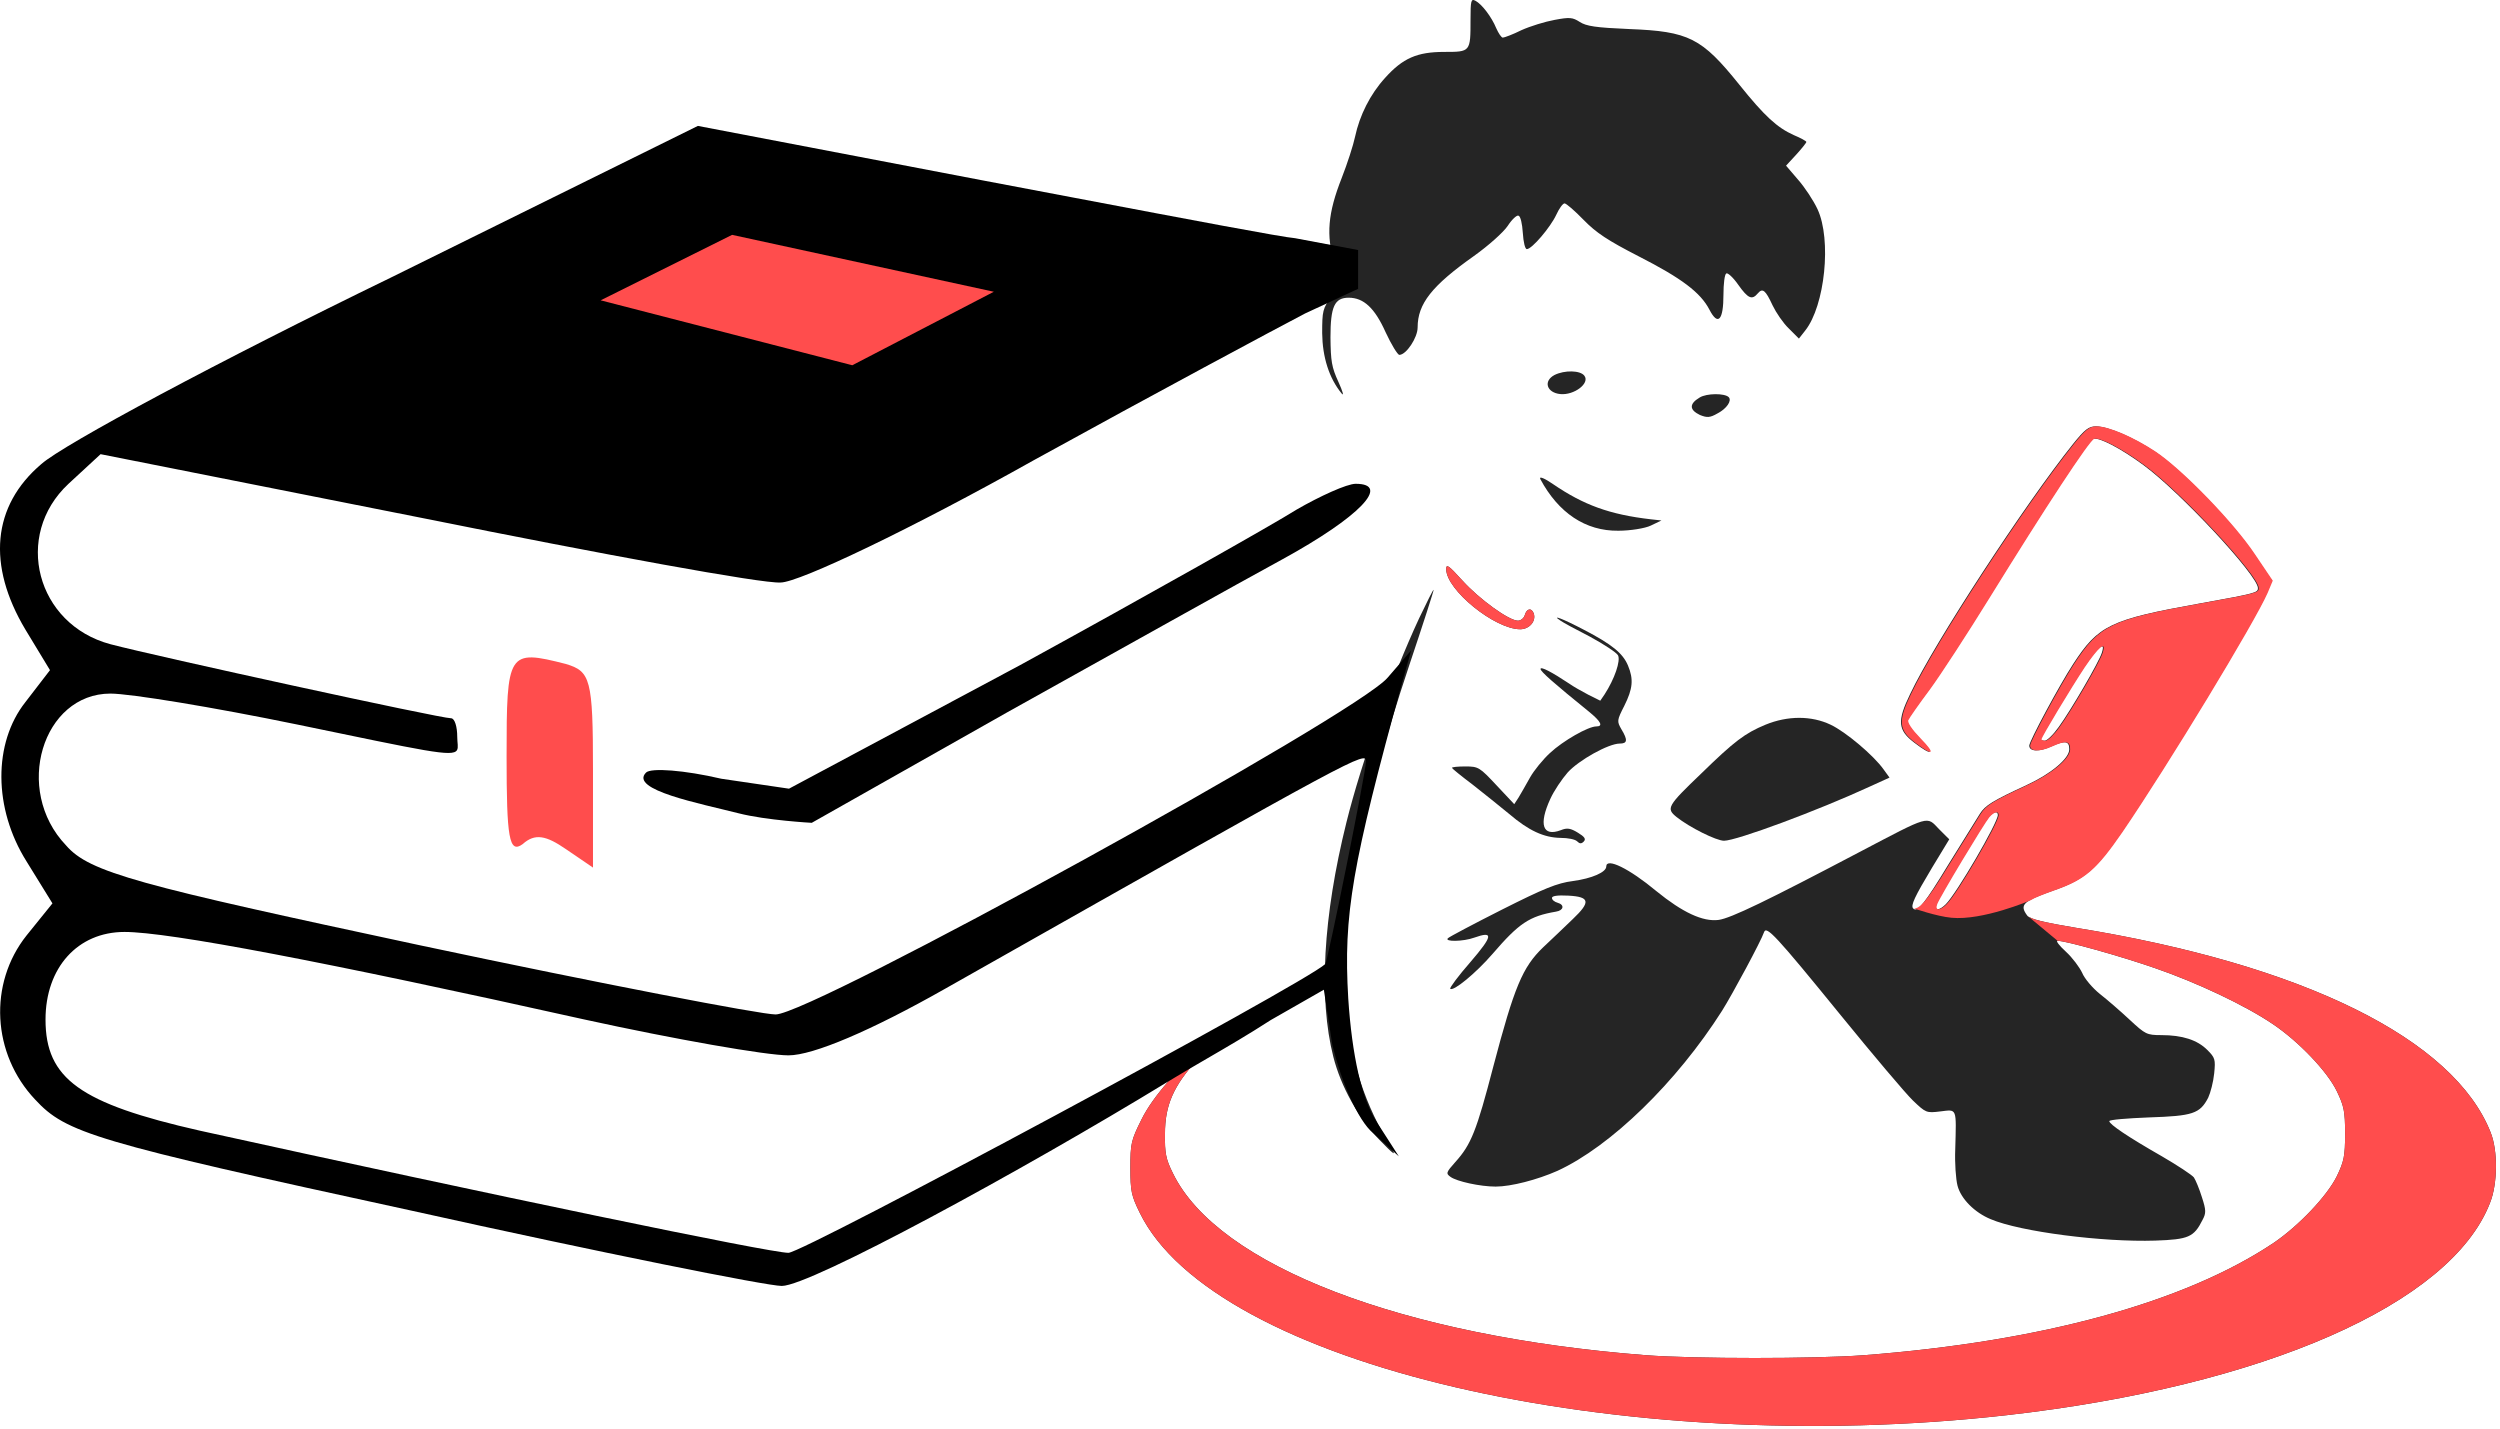
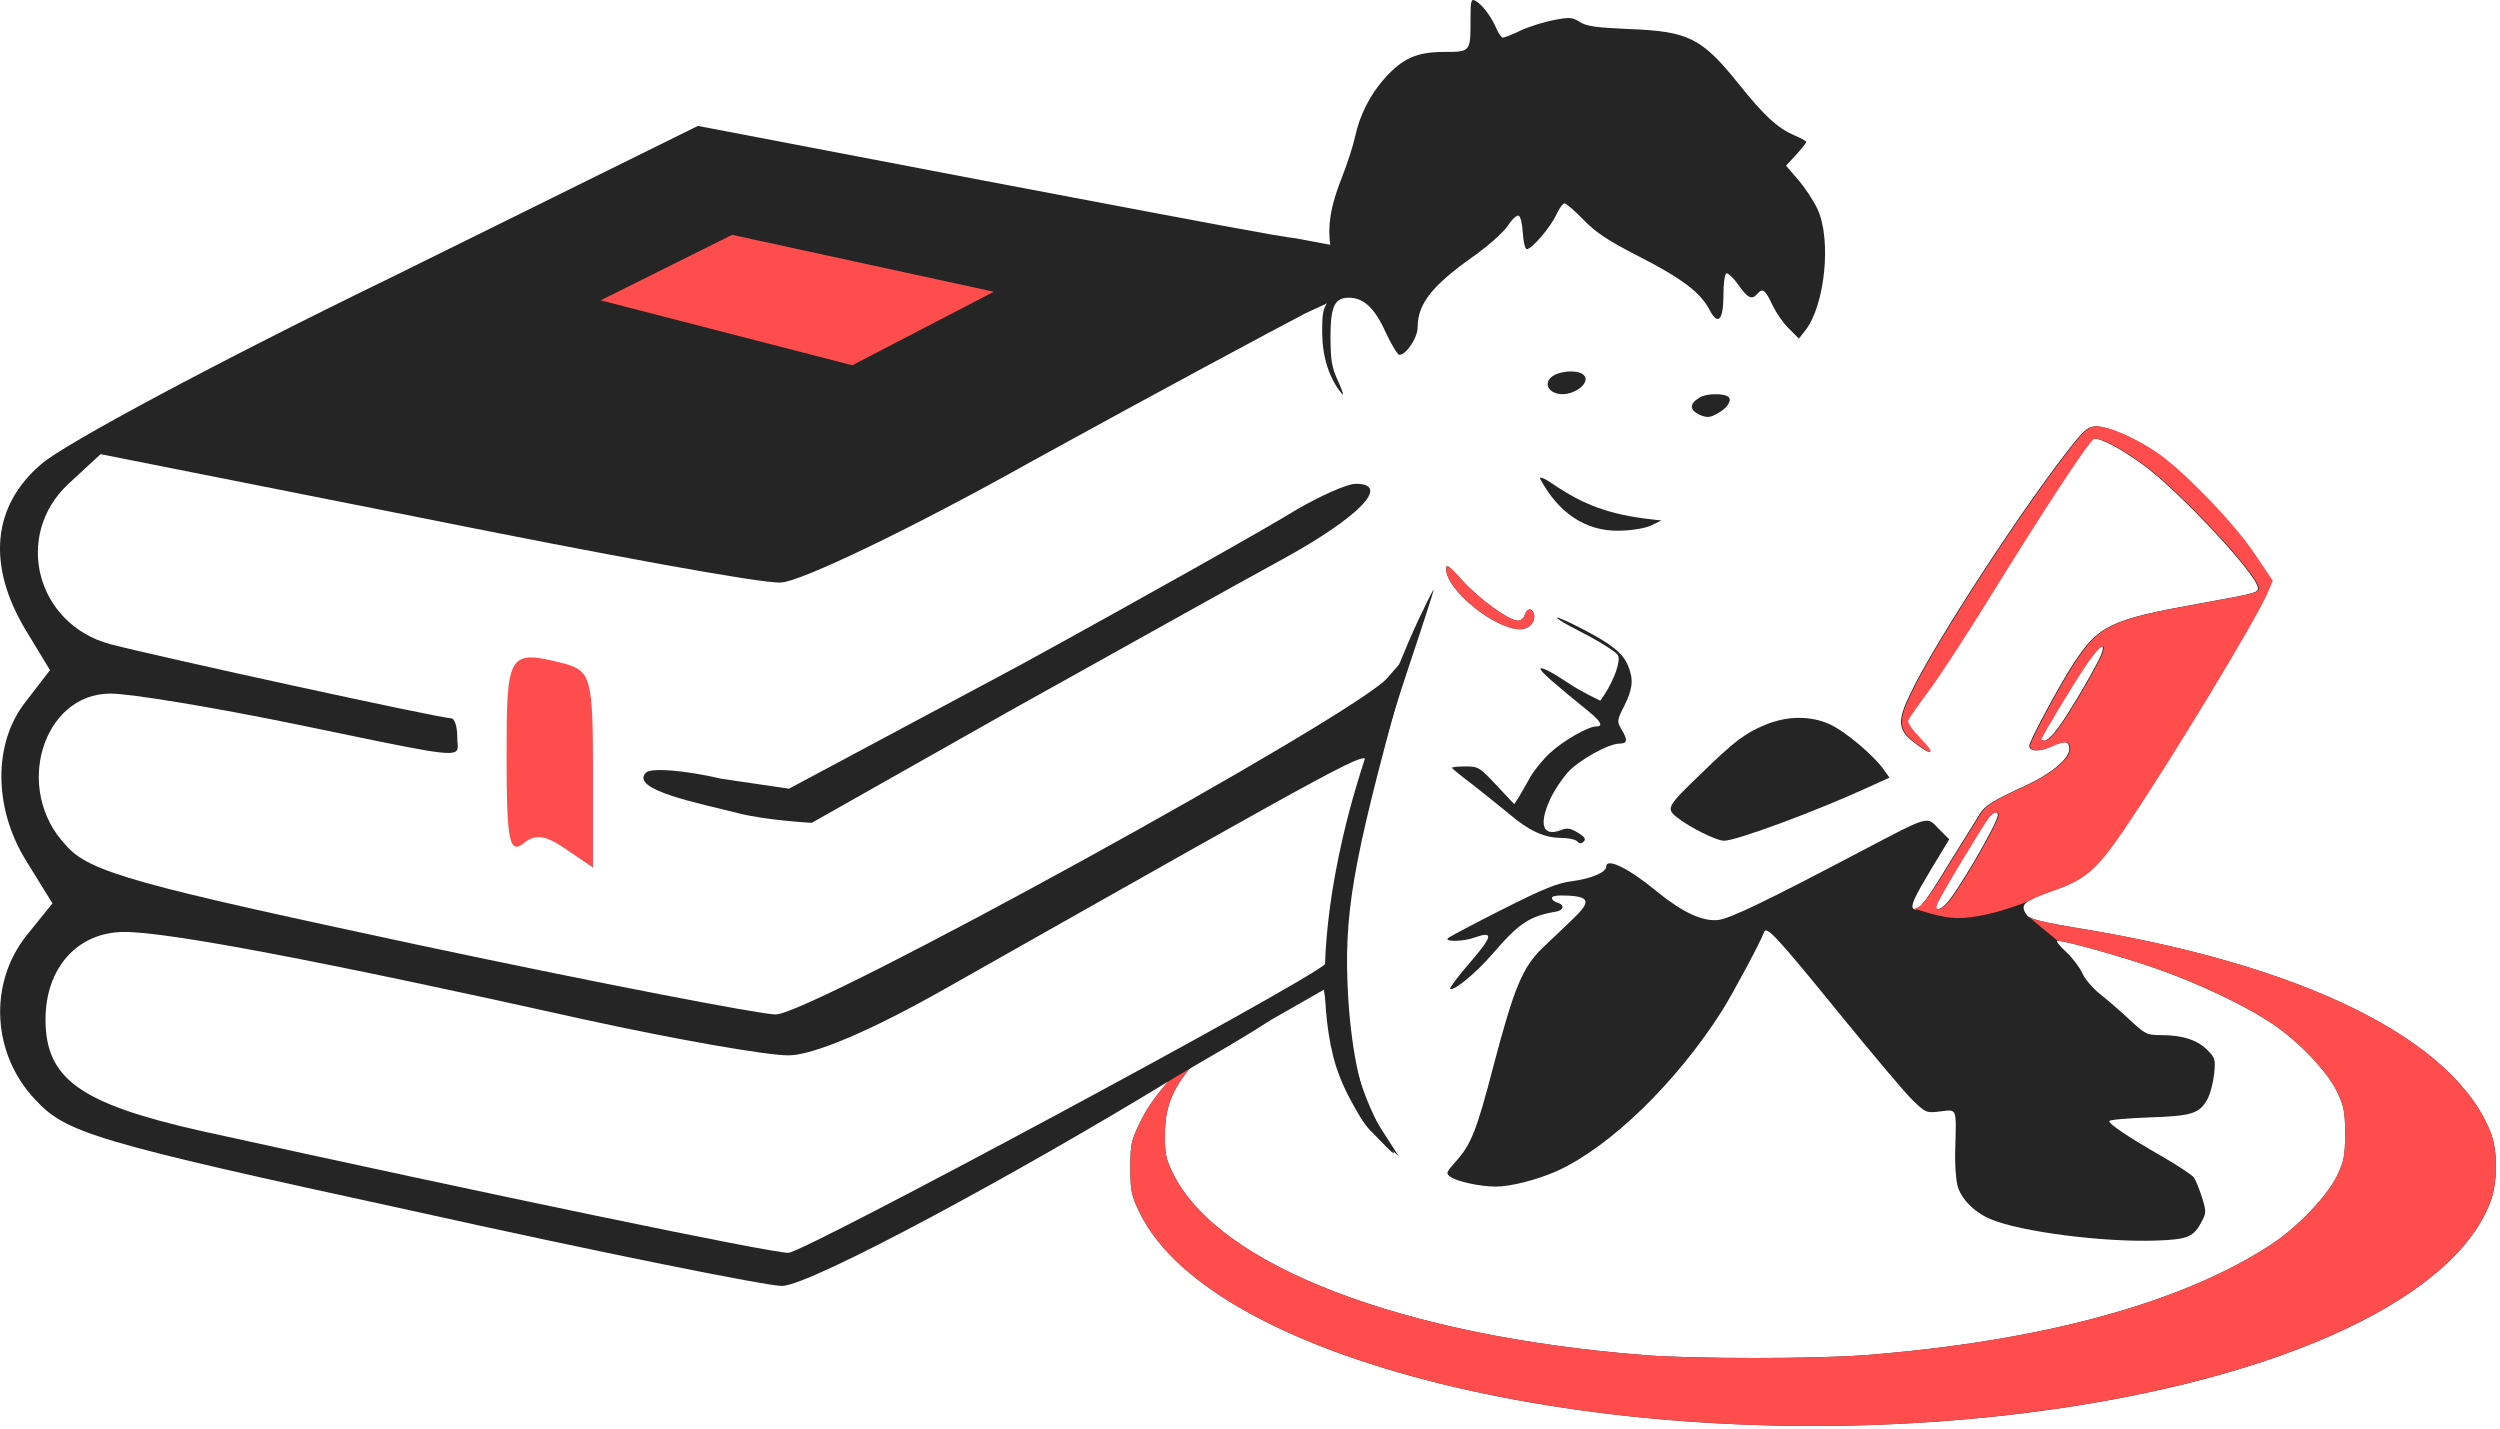
<svg xmlns="http://www.w3.org/2000/svg" width="154" height="88" viewBox="0 0 154 88" fill="none">
  <path d="M90.584 1.226C90.584 3.198 90.584 3.198 88.964 3.198C87.291 3.198 86.411 3.585 85.319 4.8C84.404 5.804 83.752 7.106 83.471 8.427C83.365 8.937 82.995 10.082 82.643 10.98C81.798 13.128 81.675 14.501 82.203 16.209L82.59 17.476L82.009 18.269C81.481 19.008 81.446 19.149 81.446 20.522C81.464 22.001 81.868 23.286 82.643 24.237C82.802 24.431 82.714 24.114 82.45 23.533C82.027 22.617 81.974 22.248 81.957 20.786C81.957 18.885 82.203 18.339 83.083 18.339C83.999 18.339 84.686 18.973 85.355 20.469C85.707 21.226 86.094 21.86 86.2 21.86C86.622 21.86 87.326 20.804 87.326 20.17C87.326 18.709 88.207 17.6 90.795 15.769C91.71 15.117 92.608 14.307 92.872 13.92C93.119 13.533 93.436 13.233 93.541 13.286C93.665 13.321 93.77 13.779 93.805 14.342C93.841 14.924 93.946 15.346 94.052 15.346C94.369 15.346 95.513 13.99 95.865 13.233C96.041 12.846 96.27 12.529 96.376 12.529C96.481 12.529 97.01 12.987 97.555 13.55C98.33 14.342 99.017 14.8 100.936 15.786C103.594 17.142 104.756 18.022 105.302 19.078C105.83 20.1 106.165 19.73 106.165 18.145C106.165 17.494 106.235 16.895 106.341 16.843C106.429 16.79 106.763 17.089 107.08 17.547C107.679 18.392 107.925 18.497 108.278 18.075C108.577 17.723 108.753 17.864 109.193 18.814C109.404 19.255 109.844 19.906 110.197 20.241L110.813 20.857L111.2 20.364C112.415 18.832 112.837 14.765 111.957 12.881C111.711 12.353 111.165 11.525 110.76 11.068L110.021 10.205L110.654 9.518C110.989 9.149 111.271 8.797 111.271 8.744C111.271 8.691 110.918 8.497 110.496 8.321C109.475 7.863 108.7 7.159 107.133 5.205C104.827 2.335 104.034 1.93 100.355 1.789C98.295 1.701 97.714 1.613 97.309 1.349C96.869 1.068 96.693 1.05 95.76 1.226C95.179 1.332 94.263 1.613 93.717 1.86C93.189 2.124 92.661 2.318 92.573 2.318C92.485 2.318 92.309 2.054 92.168 1.737C91.886 1.05 91.288 0.258 90.883 0.046C90.619 -0.094 90.584 0.029 90.584 1.226Z" fill="#252525" />
  <path d="M95.753 23.102C95.05 23.479 95.278 24.191 96.114 24.275C96.969 24.359 97.957 23.605 97.596 23.144C97.349 22.809 96.38 22.788 95.753 23.102Z" fill="#252525" />
  <path d="M104.696 24.489C104.043 24.879 104.061 25.25 104.714 25.562C105.15 25.738 105.331 25.738 105.803 25.464C106.366 25.172 106.692 24.684 106.493 24.469C106.257 24.216 105.131 24.216 104.696 24.489Z" fill="#252525" />
  <path d="M127.697 27.353C124.739 31.051 119.158 39.59 117.662 42.759C116.852 44.431 116.904 44.977 117.926 45.752C119.052 46.614 119.211 46.456 118.243 45.47C117.732 44.942 117.433 44.502 117.503 44.361C117.556 44.237 118.155 43.375 118.841 42.459C119.51 41.544 121.148 39.026 122.486 36.861C125.954 31.244 128.648 27.142 128.947 27.036C129.282 26.913 130.637 27.617 132.046 28.656C134.299 30.311 139.088 35.452 139.088 36.227C139.088 36.508 139 36.544 135.479 37.178C129.986 38.163 129.264 38.516 127.715 40.892C126.852 42.213 125.003 45.663 125.003 45.928C125.003 46.297 125.584 46.333 126.359 45.98C127.222 45.593 127.468 45.646 127.468 46.157C127.468 46.72 126.359 47.653 124.88 48.34C122.714 49.343 122.292 49.607 121.957 50.136C121.781 50.417 120.901 51.826 120.021 53.252C118.559 55.664 118.102 56.227 117.855 55.963C117.679 55.787 117.943 55.241 119.017 53.445L120.074 51.702L119.44 51.069C118.665 50.259 118.929 50.188 114.528 52.495C108.841 55.488 106.623 56.562 105.866 56.667C104.897 56.791 103.647 56.209 102.027 54.889C100.355 53.498 98.946 52.812 98.946 53.375C98.946 53.727 98.066 54.114 96.886 54.273C95.918 54.396 95.108 54.731 92.52 56.033C90.777 56.914 89.281 57.706 89.193 57.794C88.946 58.023 90.143 58.005 90.812 57.759C92.01 57.336 91.974 57.636 90.584 59.255C89.844 60.1 89.281 60.858 89.334 60.91C89.527 61.086 90.9 59.96 91.939 58.762C93.576 56.861 94.21 56.438 95.848 56.157C96.323 56.086 96.394 55.734 95.953 55.611C95.76 55.558 95.601 55.435 95.601 55.312C95.601 55.188 95.936 55.136 96.605 55.171C97.943 55.241 97.996 55.558 96.886 56.614C96.429 57.055 95.601 57.847 95.055 58.358C93.788 59.572 93.277 60.805 91.992 65.682C90.953 69.678 90.619 70.506 89.65 71.58C89.087 72.213 89.052 72.284 89.351 72.495C89.738 72.777 91.182 73.094 92.133 73.094C93.084 73.094 94.703 72.671 95.936 72.125C99.228 70.611 103.277 66.668 106.077 62.266C106.728 61.227 108.489 57.953 108.665 57.424C108.806 57.002 109.387 57.618 113.383 62.53C115.39 64.995 117.397 67.372 117.838 67.794C118.63 68.551 118.665 68.569 119.528 68.463C120.567 68.34 120.514 68.199 120.443 70.805C120.408 71.632 120.479 72.636 120.584 73.041C120.795 73.851 121.641 74.696 122.626 75.101C124.44 75.875 129.528 76.527 132.768 76.421C134.81 76.351 135.144 76.21 135.672 75.154C135.901 74.731 135.901 74.555 135.637 73.745C135.479 73.234 135.25 72.689 135.144 72.53C135.021 72.372 134.141 71.791 133.172 71.228C131.077 70.03 129.933 69.256 129.933 69.062C129.933 68.974 131.042 68.886 132.38 68.833C135.074 68.745 135.514 68.604 136.025 67.618C136.165 67.319 136.342 66.65 136.394 66.122C136.482 65.259 136.447 65.153 135.972 64.678C135.356 64.062 134.44 63.763 133.137 63.763C132.239 63.763 132.151 63.71 131.201 62.829C130.655 62.319 129.827 61.597 129.352 61.227C128.894 60.858 128.401 60.276 128.26 59.924C128.102 59.59 127.662 58.991 127.257 58.622C126.852 58.252 126.623 57.953 126.746 57.953C127.239 57.953 130.532 58.868 132.715 59.625C135.285 60.505 138.313 61.931 140.021 63.093C141.588 64.15 143.349 65.981 143.947 67.213C144.387 68.129 144.458 68.446 144.458 69.837C144.458 71.228 144.387 71.544 143.947 72.46C143.349 73.675 141.588 75.523 140.056 76.562C134.581 80.224 125.796 82.636 114.809 83.481C111.746 83.71 104.439 83.71 101.394 83.481C86.393 82.319 75.037 77.971 72.256 72.284C71.816 71.403 71.745 71.034 71.763 69.837C71.763 68.076 72.291 66.896 73.735 65.294C74.58 64.396 74.632 64.291 74.122 64.643C72.749 65.576 71.006 67.548 70.319 68.956C69.668 70.259 69.632 70.453 69.632 71.932C69.632 73.375 69.685 73.639 70.213 74.713C74.773 84.045 99.703 89.872 123.595 87.178C139.423 85.383 150.972 80.33 153.384 74.097C153.859 72.918 153.877 70.875 153.419 69.749C151.148 64.009 141.905 59.431 127.926 57.16C125.901 56.826 125.056 56.614 124.88 56.403C124.387 55.734 124.598 55.523 126.482 54.854C128.401 54.185 129.088 53.586 130.69 51.262C133.525 47.107 138.859 38.304 139.634 36.526L139.951 35.769L138.859 34.149C137.574 32.213 134.405 28.938 132.75 27.829C131.394 26.931 129.88 26.279 129.123 26.262C128.665 26.262 128.436 26.438 127.697 27.353ZM129.475 40.206C129.317 40.752 127.539 43.797 126.817 44.783C126.482 45.259 126.095 45.628 125.954 45.628C125.813 45.628 125.707 45.593 125.707 45.54C125.707 45.4 127.521 42.389 128.384 41.086C129.229 39.836 129.722 39.431 129.475 40.206ZM123.067 50.206C123.067 50.681 120.531 55.03 119.862 55.699C119.457 56.104 119.123 56.121 119.281 55.699C119.44 55.259 122.186 50.699 122.503 50.329C122.803 49.995 123.067 49.942 123.067 50.206Z" fill="#252525" />
  <path d="M94.882 29.509C96.001 31.599 97.67 32.717 99.689 32.693C100.414 32.693 101.336 32.547 101.687 32.377L102.346 32.061L101.687 31.988C99.162 31.696 97.56 31.113 95.672 29.825C95.145 29.46 94.794 29.314 94.882 29.509Z" fill="#252525" />
  <path d="M89.087 35.065C89.087 36.332 92.08 38.762 93.647 38.762C94.21 38.762 94.65 38.251 94.474 37.776C94.334 37.424 94.052 37.477 93.929 37.882C93.876 38.075 93.682 38.234 93.506 38.234C92.96 38.234 91.147 36.931 90.091 35.769C89.228 34.818 89.087 34.713 89.087 35.065Z" fill="#252525" />
  <path d="M87.415 38.093C85.707 41.773 83.858 46.966 82.943 50.646C81.499 56.456 81.217 61.491 82.133 65.1C82.591 66.914 83.682 68.886 84.967 70.206C85.795 71.069 86.024 71.245 85.76 70.805C84.052 68.005 83.207 65.418 82.943 62.143C82.502 56.879 83.752 50.118 86.816 40.963C87.661 38.445 88.33 36.368 88.312 36.332C88.277 36.315 87.89 37.107 87.415 38.093Z" fill="#252525" />
  <path d="M96.129 38.234C96.27 38.339 97.08 38.78 97.943 39.22C98.788 39.678 99.563 40.188 99.668 40.364C99.844 40.699 99.457 41.825 98.841 42.776L98.577 43.163L97.837 42.794C97.432 42.583 96.904 42.283 96.658 42.107C95.601 41.403 94.897 41.033 94.897 41.209C94.897 41.368 95.742 42.107 97.872 43.833C98.629 44.449 98.77 44.748 98.33 44.748C97.837 44.748 96.288 45.628 95.478 46.385C95.055 46.773 94.492 47.459 94.246 47.9C93.999 48.34 93.682 48.903 93.541 49.132L93.277 49.537L92.186 48.375C91.147 47.266 91.076 47.213 90.267 47.213C89.809 47.213 89.439 47.248 89.439 47.301C89.439 47.336 90.02 47.811 90.724 48.34C91.411 48.885 92.432 49.695 92.96 50.135C94.175 51.174 95.108 51.597 96.129 51.614C96.587 51.614 97.027 51.702 97.151 51.826C97.309 51.984 97.415 51.984 97.555 51.843C97.714 51.685 97.608 51.544 97.203 51.297C96.746 51.016 96.534 50.98 96.147 51.139C95.02 51.562 94.774 50.787 95.496 49.22C95.725 48.709 96.218 47.987 96.57 47.583C97.256 46.825 99.087 45.804 99.774 45.804C100.249 45.804 100.284 45.593 99.879 44.924C99.598 44.431 99.598 44.378 100.056 43.48C100.584 42.424 100.637 41.843 100.284 40.998C99.968 40.241 99.299 39.695 97.573 38.797C96.27 38.111 95.513 37.829 96.129 38.234Z" fill="#252525" />
  <path d="M108.753 44.642C107.485 45.171 106.851 45.646 104.792 47.653C102.696 49.66 102.626 49.801 103.277 50.329C104.07 50.963 105.725 51.79 106.2 51.79C106.957 51.79 111.957 49.942 115.197 48.445L116.394 47.9L116.024 47.389C115.408 46.526 113.7 45.083 112.767 44.642C111.587 44.079 110.126 44.079 108.753 44.642Z" fill="#252525" />
  <path d="M126.746 57.953C127.239 57.953 130.531 58.868 132.715 59.625C135.285 60.505 138.313 61.931 140.021 63.093C141.588 64.15 143.349 65.981 143.947 67.213C144.387 68.129 144.458 68.446 144.458 69.837C144.458 71.228 144.387 71.544 143.947 72.46C143.349 73.675 141.588 75.523 140.056 76.562C134.581 80.224 125.795 82.636 114.809 83.481C111.746 83.71 104.439 83.71 101.394 83.481C86.393 82.319 75.037 77.971 72.256 72.284C71.816 71.403 71.745 71.034 71.763 69.837C71.763 68.076 72.291 66.896 73.734 65.294C74.58 64.396 74.632 64.291 74.122 64.643C72.749 65.576 71.006 67.548 70.319 68.956C69.668 70.259 69.632 70.453 69.632 71.932C69.632 73.375 69.685 73.639 70.213 74.713C74.773 84.045 99.703 89.872 123.595 87.178C139.423 85.383 150.972 80.33 153.384 74.097C153.859 72.918 153.877 70.875 153.419 69.749C151.148 64.009 141.905 59.431 127.926 57.16C126.134 56.864 125.266 56.665 124.968 56.476L124.88 56.403C124.9 56.428 124.929 56.452 124.968 56.476L126.746 57.953Z" fill="#FF4D4D" />
  <path d="M89.087 35.065C89.087 36.332 92.08 38.762 93.647 38.762C94.21 38.762 94.65 38.251 94.474 37.776C94.334 37.424 94.052 37.477 93.929 37.882C93.876 38.075 93.682 38.234 93.506 38.234C92.96 38.234 91.147 36.931 90.091 35.769C89.228 34.818 89.087 34.713 89.087 35.065Z" fill="#FF4D4D" />
  <path fill-rule="evenodd" clip-rule="evenodd" d="M127.749 27.353C124.791 31.051 119.21 39.59 117.714 42.758C116.904 44.431 116.956 44.977 117.978 45.752C119.104 46.614 119.263 46.456 118.295 45.47C117.784 44.942 117.485 44.502 117.555 44.361C117.608 44.237 118.206 43.375 118.893 42.459C119.562 41.544 121.2 39.026 122.538 36.861C126.006 31.244 128.7 27.142 128.999 27.036C129.333 26.913 130.689 27.617 132.098 28.656C134.351 30.311 139.14 35.452 139.14 36.227C139.14 36.508 139.052 36.544 135.531 37.177C130.038 38.163 129.316 38.516 127.767 40.892C126.904 42.213 125.055 45.663 125.055 45.928C125.055 46.297 125.636 46.333 126.411 45.98C127.274 45.593 127.52 45.646 127.52 46.157C127.52 46.72 126.411 47.653 124.932 48.34C122.766 49.343 122.344 49.607 122.009 50.136L122.009 50.136L122.009 50.136C121.832 50.419 120.953 51.826 120.073 53.252C118.611 55.664 118.247 55.948 117.907 55.963C117.907 55.963 119.288 56.446 120.21 56.534C122.138 56.719 125.055 55.47 125.055 55.47C125.341 55.297 125.816 55.109 126.534 54.854C128.453 54.185 129.14 53.586 130.742 51.262C133.577 47.107 138.911 38.304 139.686 36.526L140.003 35.769L138.911 34.149C137.626 32.212 134.457 28.938 132.802 27.829C131.446 26.931 129.932 26.279 129.175 26.262C128.717 26.262 128.488 26.438 127.749 27.353ZM126.869 44.783C127.59 43.797 129.369 40.752 129.527 40.206C129.773 39.431 129.281 39.836 128.435 41.086C127.573 42.389 125.759 45.399 125.759 45.54C125.759 45.593 125.865 45.628 126.006 45.628C126.147 45.628 126.534 45.259 126.869 44.783ZM119.914 55.699C120.583 55.03 123.118 50.681 123.118 50.206C123.118 49.942 122.854 49.995 122.555 50.329C122.238 50.699 119.492 55.259 119.333 55.699C119.175 56.121 119.509 56.104 119.914 55.699Z" fill="#FF4D4D" />
-   <path d="M79.859 31.398C78.414 32.31 70.736 36.643 62.83 40.976L48.602 48.583L44.434 47.97C42.153 47.438 40.101 47.286 39.797 47.59C38.732 48.654 43.141 49.498 45.498 50.099C47.218 50.537 50.004 50.686 50.004 50.686L62.07 43.865C68.76 40.14 76.362 35.883 79.022 34.439C83.736 31.854 85.712 29.802 83.508 29.802C82.975 29.802 81.303 30.562 79.859 31.398Z" fill="black" />
+   <path d="M79.859 31.398C78.414 32.31 70.736 36.643 62.83 40.976L48.602 48.583L44.434 47.97C42.153 47.438 40.101 47.286 39.797 47.59C38.732 48.654 43.141 49.498 45.498 50.099C47.218 50.537 50.004 50.686 50.004 50.686L62.07 43.865C68.76 40.14 76.362 35.883 79.022 34.439C83.736 31.854 85.712 29.802 83.508 29.802C82.975 29.802 81.303 30.562 79.859 31.398Z" fill="#252525" />
  <path d="M31.206 46.602C31.206 51.619 31.358 52.607 32.195 51.999C32.955 51.315 33.639 51.467 34.855 52.303L36.528 53.444V47.438C36.528 41.813 36.376 41.357 34.855 40.9C31.282 39.988 31.206 40.14 31.206 46.602Z" fill="#FF4D4D" />
-   <path fill-rule="evenodd" clip-rule="evenodd" d="M66.157 12.178C64.34 11.833 62.427 11.47 60.474 11.101L42.989 7.756L24.061 17.107C13.57 22.2 3.916 27.369 2.547 28.585C-0.494 31.17 -0.798 34.819 1.559 38.772L3.079 41.281L1.559 43.257C-0.418 45.766 -0.418 49.795 1.635 53.063L3.231 55.648L1.635 57.625C-0.722 60.59 -0.494 64.922 2.167 67.735C4.068 69.788 5.74 70.32 25.353 74.577C36.984 77.162 47.246 79.214 48.159 79.214C49.907 79.214 62.933 72.13 71.877 66.671C72.772 66.124 73.597 65.646 74.413 65.172C75.646 64.456 76.861 63.751 78.278 62.836L81.549 60.967L82.063 64.314C82.595 66.595 83.66 69.028 84.572 69.788L86.168 71.232L84.8 69.104C83.888 67.735 83.28 64.999 83.052 61.502C82.747 56.332 83.28 53.292 86.396 41.965L86.928 40.064L85.484 41.737C83.584 44.017 49.983 62.49 47.779 62.49C46.866 62.49 36.984 60.59 25.885 58.233C8.477 54.508 5.512 53.748 4.068 52.075C0.799 48.654 2.623 42.725 6.804 42.725C8.021 42.725 13.114 43.561 18.283 44.625C26.281 46.28 27.875 46.654 28.148 46.212C28.252 46.045 28.166 45.761 28.166 45.386C28.166 44.778 28.014 44.245 27.785 44.245C27.101 44.245 9.693 40.444 6.804 39.684C2.243 38.468 0.799 32.995 4.22 29.802L6.196 27.977L26.113 31.93C37.06 34.135 46.942 35.959 48.083 35.883C49.223 35.883 56.217 32.538 63.667 28.357C71.117 24.252 78.642 20.223 80.391 19.311L83.66 17.791V15.402L79.783 14.674C78.994 14.613 73.321 13.537 66.157 12.178ZM81.636 59.385C81.788 59.233 84.144 47.526 84.144 46.918C84.144 46.246 83.779 46.453 59.637 60.105L58.222 60.905C53.661 63.49 50.088 65.01 48.568 65.01C47.199 65.01 41.574 64.022 36.024 62.806C19.984 59.233 10.406 57.408 7.669 57.408C4.78 57.408 2.804 59.613 2.804 62.806C2.804 66.455 4.933 67.975 12.306 69.648C30.247 73.601 47.427 77.174 48.568 77.174C49.48 77.174 80.344 60.601 81.636 59.385Z" fill="black" />
+   <path fill-rule="evenodd" clip-rule="evenodd" d="M66.157 12.178C64.34 11.833 62.427 11.47 60.474 11.101L42.989 7.756L24.061 17.107C13.57 22.2 3.916 27.369 2.547 28.585C-0.494 31.17 -0.798 34.819 1.559 38.772L3.079 41.281L1.559 43.257C-0.418 45.766 -0.418 49.795 1.635 53.063L3.231 55.648L1.635 57.625C-0.722 60.59 -0.494 64.922 2.167 67.735C4.068 69.788 5.74 70.32 25.353 74.577C36.984 77.162 47.246 79.214 48.159 79.214C49.907 79.214 62.933 72.13 71.877 66.671C72.772 66.124 73.597 65.646 74.413 65.172C75.646 64.456 76.861 63.751 78.278 62.836L81.549 60.967L82.063 64.314C82.595 66.595 83.66 69.028 84.572 69.788L86.168 71.232L84.8 69.104C83.888 67.735 83.28 64.999 83.052 61.502C82.748 56.332 83.28 53.292 86.396 41.965L86.928 40.064L85.484 41.737C83.584 44.017 49.983 62.49 47.779 62.49C46.866 62.49 36.984 60.59 25.885 58.233C8.477 54.508 5.512 53.748 4.068 52.075C0.799 48.654 2.623 42.725 6.804 42.725C8.021 42.725 13.114 43.561 18.283 44.625C26.281 46.28 27.875 46.654 28.148 46.212C28.252 46.045 28.166 45.761 28.166 45.386C28.166 44.778 28.014 44.245 27.786 44.245C27.101 44.245 9.693 40.444 6.804 39.684C2.243 38.468 0.799 32.995 4.22 29.802L6.196 27.977L26.113 31.93C37.06 34.135 46.942 35.959 48.083 35.883C49.223 35.883 56.217 32.538 63.667 28.357C71.117 24.252 78.642 20.223 80.391 19.311L83.66 17.791V15.402L79.783 14.674C78.994 14.613 73.321 13.537 66.157 12.178ZM81.636 59.385C81.788 59.233 84.145 47.526 84.145 46.918C84.145 46.246 83.779 46.453 59.637 60.105L58.222 60.905C53.661 63.49 50.088 65.01 48.568 65.01C47.199 65.01 41.574 64.022 36.024 62.806C19.984 59.233 10.406 57.408 7.669 57.408C4.78 57.408 2.804 59.613 2.804 62.806C2.804 66.455 4.933 67.975 12.306 69.648C30.247 73.601 47.427 77.174 48.568 77.174C49.48 77.174 80.344 60.601 81.636 59.385Z" fill="#252525" />
  <path d="M45.097 14.467L61.22 17.972L52.5 22.5L37 18.5L45.097 14.467Z" fill="#FF4D4D" />
</svg>
